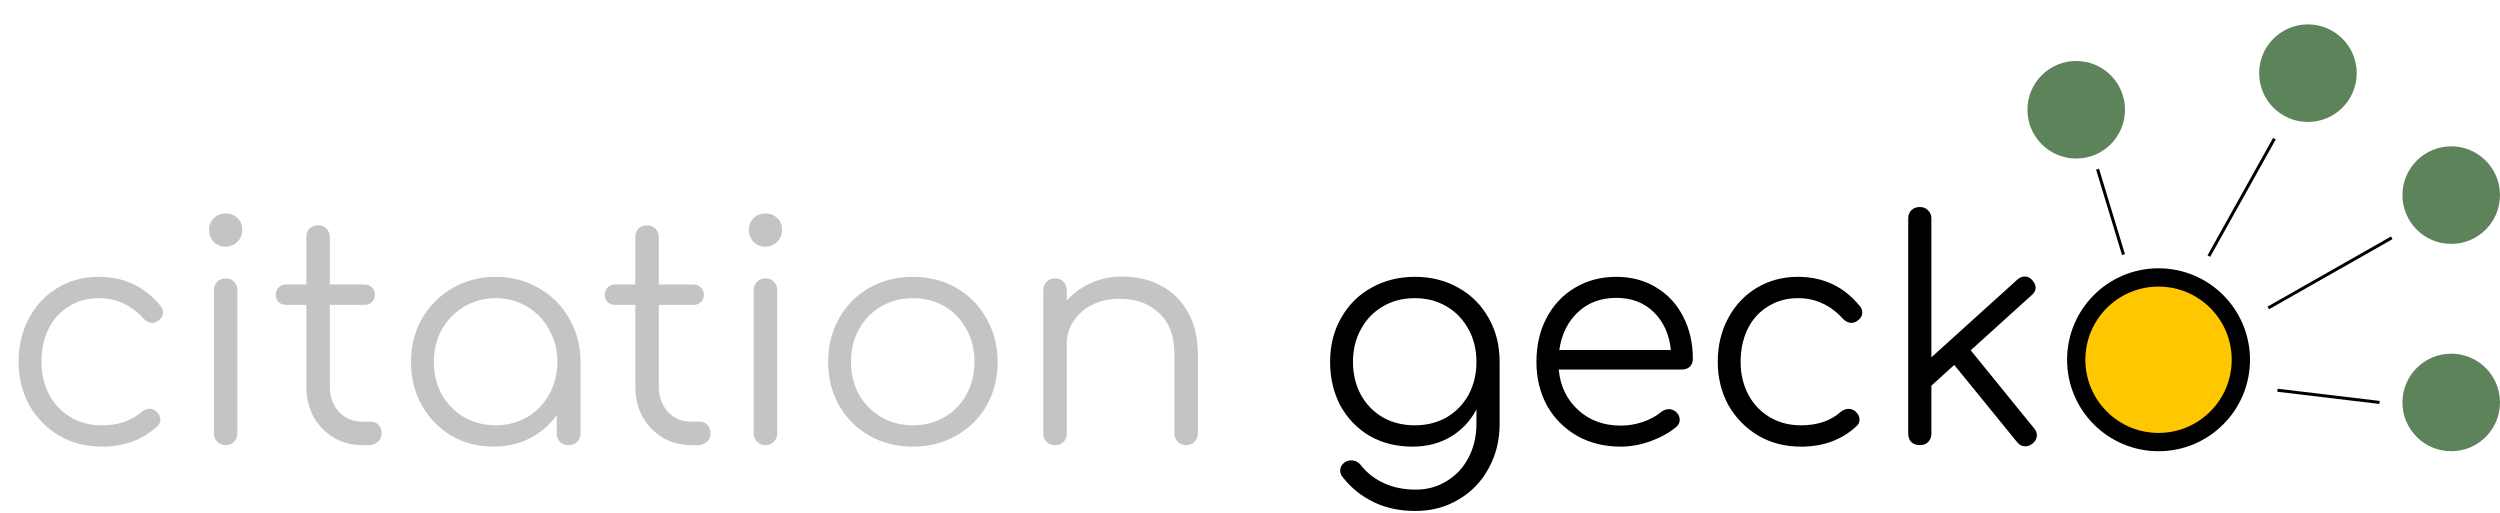
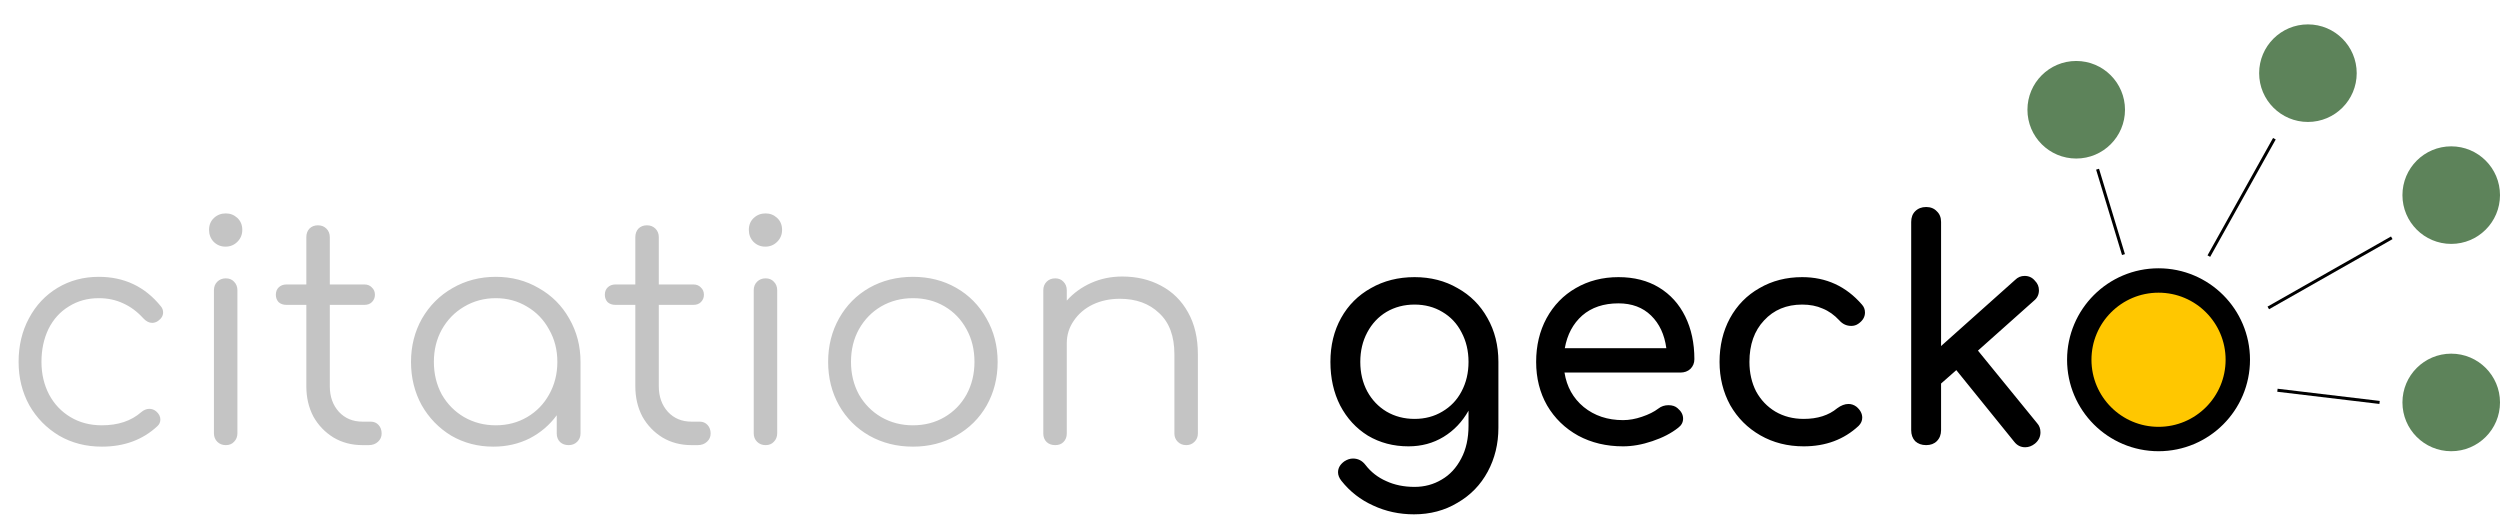
- <svg xmlns="http://www.w3.org/2000/svg" width="820" height="168" viewBox="0 0 820 168" fill="none">
+ <svg xmlns="http://www.w3.org/2000/svg" width="820" height="169" viewBox="0 0 820 169" fill="none">
  <rect width="820" height="164" fill="black" fill-opacity="0" />
  <rect width="155" height="155" fill="black" fill-opacity="0" transform="translate(665)" />
  <rect width="155" height="155" fill="black" fill-opacity="0" transform="translate(665)" />
  <rect width="155" height="140" fill="black" fill-opacity="0" transform="translate(665 8)" />
-   <circle cx="708" cy="118" r="27" fill="#FFC700" stroke="black" stroke-width="6" />
+   <circle cx="708" cy="118" r="26" fill="#FFC700" stroke="black" stroke-width="8" />
  <circle cx="681" cy="36" r="16" fill="#5D835A" />
  <circle cx="757" cy="24" r="16" fill="#5D835A" />
  <circle cx="804" cy="64" r="16" fill="#5D835A" />
  <circle cx="804" cy="132" r="16" fill="#5D835A" />
  <path d="M688 55.5L696.5 83.5" stroke="black" />
  <path d="M724.5 84L746 45.5" stroke="black" />
  <path d="M744 101L784.5 78" stroke="black" />
  <path d="M747 128L780.5 132" stroke="black" />
  <path d="M32.4 90.8C40.733 90.8 47.5 94 52.7 100.4C53.233 101 53.5 101.7 53.5 102.5C53.5 103.567 52.933 104.5 51.8 105.3C51.2 105.7 50.567 105.9 49.9 105.9C48.9 105.9 47.933 105.4 47 104.4C45 102.2 42.8 100.567 40.4 99.5C38 98.367 35.333 97.8 32.4 97.8C28.733 97.8 25.467 98.7 22.6 100.5C19.733 102.233 17.5 104.7 15.9 107.9C14.367 111.1 13.6 114.7 13.6 118.7C13.6 122.633 14.433 126.2 16.1 129.4C17.767 132.533 20.1 135 23.1 136.8C26.1 138.6 29.533 139.5 33.4 139.5C38.733 139.5 43.033 138.067 46.3 135.2C47.167 134.467 48.067 134.1 49 134.1C49.8 134.1 50.533 134.367 51.2 134.9C52.133 135.7 52.6 136.6 52.6 137.6C52.6 138.467 52.267 139.2 51.6 139.8C46.8 144.267 40.733 146.5 33.4 146.5C28.2 146.5 23.533 145.3 19.4 142.9C15.267 140.433 12 137.1 9.6 132.9C7.267 128.633 6.1 123.9 6.1 118.7C6.1 113.367 7.233 108.6 9.5 104.4C11.767 100.133 14.9 96.8 18.9 94.4C22.9 92 27.4 90.8 32.4 90.8ZM70.17 95.2C70.17 94.067 70.537 93.133 71.27 92.4C72.004 91.667 72.937 91.3 74.07 91.3C75.204 91.3 76.104 91.667 76.77 92.4C77.504 93.133 77.87 94.067 77.87 95.2V142.1C77.87 143.233 77.504 144.167 76.77 144.9C76.104 145.633 75.204 146 74.07 146C72.937 146 72.004 145.633 71.27 144.9C70.537 144.167 70.17 143.233 70.17 142.1V95.2ZM74.07 70C75.537 70 76.804 70.5 77.87 71.5C78.937 72.5 79.47 73.8 79.47 75.4C79.47 76.933 78.937 78.233 77.87 79.3C76.804 80.367 75.504 80.9 73.97 80.9C72.437 80.9 71.137 80.367 70.07 79.3C69.07 78.233 68.57 76.933 68.57 75.4C68.57 73.8 69.104 72.5 70.17 71.5C71.237 70.5 72.537 70 74.07 70ZM121.577 138.3C122.643 138.3 123.51 138.667 124.177 139.4C124.843 140.133 125.177 141.067 125.177 142.2C125.177 143.267 124.777 144.167 123.977 144.9C123.177 145.633 122.177 146 120.977 146H118.877C115.343 146 112.177 145.167 109.377 143.5C106.577 141.767 104.377 139.467 102.777 136.6C101.243 133.667 100.477 130.367 100.477 126.7V100H93.977C92.91 100 92.043 99.7 91.377 99.1C90.777 98.433 90.477 97.633 90.477 96.7C90.477 95.7 90.777 94.9 91.377 94.3C92.043 93.633 92.91 93.3 93.977 93.3H100.477V77.8C100.477 76.667 100.81 75.733 101.477 75C102.21 74.267 103.143 73.9 104.277 73.9C105.41 73.9 106.343 74.267 107.077 75C107.81 75.733 108.177 76.667 108.177 77.8V93.3H119.477C120.543 93.3 121.377 93.633 121.977 94.3C122.643 94.9 122.977 95.7 122.977 96.7C122.977 97.633 122.643 98.433 121.977 99.1C121.377 99.7 120.543 100 119.477 100H108.177V126.7C108.177 130.1 109.177 132.9 111.177 135.1C113.177 137.233 115.743 138.3 118.877 138.3H121.577ZM162.611 90.8C167.811 90.8 172.511 92.033 176.711 94.5C180.978 96.9 184.311 100.233 186.711 104.5C189.178 108.767 190.411 113.5 190.411 118.7V142.2C190.411 143.267 190.044 144.167 189.311 144.9C188.578 145.633 187.644 146 186.511 146C185.378 146 184.444 145.667 183.711 145C182.978 144.267 182.611 143.333 182.611 142.2V136.2C180.278 139.4 177.311 141.933 173.711 143.8C170.111 145.6 166.144 146.5 161.811 146.5C156.744 146.5 152.144 145.3 148.011 142.9C143.944 140.433 140.711 137.1 138.311 132.9C135.978 128.633 134.811 123.9 134.811 118.7C134.811 113.5 136.011 108.767 138.411 104.5C140.878 100.233 144.211 96.9 148.411 94.5C152.678 92.033 157.411 90.8 162.611 90.8ZM162.611 139.5C166.411 139.5 169.844 138.6 172.911 136.8C175.978 135 178.378 132.533 180.111 129.4C181.911 126.2 182.811 122.633 182.811 118.7C182.811 114.767 181.911 111.233 180.111 108.1C178.378 104.9 175.978 102.4 172.911 100.6C169.844 98.733 166.411 97.8 162.611 97.8C158.811 97.8 155.344 98.733 152.211 100.6C149.144 102.4 146.711 104.9 144.911 108.1C143.178 111.233 142.311 114.767 142.311 118.7C142.311 122.633 143.178 126.2 144.911 129.4C146.711 132.533 149.144 135 152.211 136.8C155.344 138.6 158.811 139.5 162.611 139.5ZM229.487 138.3C230.553 138.3 231.42 138.667 232.087 139.4C232.753 140.133 233.087 141.067 233.087 142.2C233.087 143.267 232.687 144.167 231.887 144.9C231.087 145.633 230.087 146 228.887 146H226.787C223.253 146 220.087 145.167 217.287 143.5C214.487 141.767 212.287 139.467 210.687 136.6C209.153 133.667 208.387 130.367 208.387 126.7V100H201.887C200.82 100 199.953 99.7 199.287 99.1C198.687 98.433 198.387 97.633 198.387 96.7C198.387 95.7 198.687 94.9 199.287 94.3C199.953 93.633 200.82 93.3 201.887 93.3H208.387V77.8C208.387 76.667 208.72 75.733 209.387 75C210.12 74.267 211.053 73.9 212.187 73.9C213.32 73.9 214.253 74.267 214.987 75C215.72 75.733 216.087 76.667 216.087 77.8V93.3H227.387C228.453 93.3 229.287 93.633 229.887 94.3C230.553 94.9 230.887 95.7 230.887 96.7C230.887 97.633 230.553 98.433 229.887 99.1C229.287 99.7 228.453 100 227.387 100H216.087V126.7C216.087 130.1 217.087 132.9 219.087 135.1C221.087 137.233 223.653 138.3 226.787 138.3H229.487ZM247.221 95.2C247.221 94.067 247.588 93.133 248.321 92.4C249.054 91.667 249.988 91.3 251.121 91.3C252.254 91.3 253.154 91.667 253.821 92.4C254.554 93.133 254.921 94.067 254.921 95.2V142.1C254.921 143.233 254.554 144.167 253.821 144.9C253.154 145.633 252.254 146 251.121 146C249.988 146 249.054 145.633 248.321 144.9C247.588 144.167 247.221 143.233 247.221 142.1V95.2ZM251.121 70C252.588 70 253.854 70.5 254.921 71.5C255.988 72.5 256.521 73.8 256.521 75.4C256.521 76.933 255.988 78.233 254.921 79.3C253.854 80.367 252.554 80.9 251.021 80.9C249.488 80.9 248.188 80.367 247.121 79.3C246.121 78.233 245.621 76.933 245.621 75.4C245.621 73.8 246.154 72.5 247.221 71.5C248.288 70.5 249.588 70 251.121 70ZM299.427 90.8C304.694 90.8 309.427 92 313.627 94.4C317.827 96.8 321.127 100.133 323.527 104.4C325.994 108.667 327.227 113.433 327.227 118.7C327.227 123.967 326.027 128.733 323.627 133C321.227 137.2 317.894 140.5 313.627 142.9C309.427 145.3 304.694 146.5 299.427 146.5C294.161 146.5 289.394 145.3 285.127 142.9C280.927 140.5 277.627 137.2 275.227 133C272.827 128.733 271.627 123.967 271.627 118.7C271.627 113.433 272.827 108.667 275.227 104.4C277.627 100.133 280.927 96.8 285.127 94.4C289.394 92 294.161 90.8 299.427 90.8ZM299.427 97.8C295.627 97.8 292.161 98.7 289.027 100.5C285.961 102.3 283.527 104.8 281.727 108C279.994 111.133 279.127 114.7 279.127 118.7C279.127 122.633 279.994 126.2 281.727 129.4C283.527 132.533 285.961 135 289.027 136.8C292.161 138.6 295.627 139.5 299.427 139.5C303.294 139.5 306.761 138.6 309.827 136.8C312.894 135 315.294 132.533 317.027 129.4C318.761 126.2 319.627 122.633 319.627 118.7C319.627 114.7 318.761 111.133 317.027 108C315.294 104.8 312.894 102.3 309.827 100.5C306.761 98.7 303.294 97.8 299.427 97.8ZM368.103 90.7C372.836 90.7 377.07 91.7 380.803 93.7C384.603 95.7 387.57 98.633 389.703 102.5C391.836 106.3 392.903 110.867 392.903 116.2V142.2C392.903 143.267 392.536 144.167 391.803 144.9C391.07 145.633 390.17 146 389.103 146C387.97 146 387.036 145.633 386.303 144.9C385.57 144.167 385.203 143.267 385.203 142.2V116.2C385.203 110.267 383.536 105.767 380.203 102.7C376.936 99.567 372.636 98 367.303 98C364.036 98 361.07 98.633 358.403 99.9C355.803 101.167 353.736 102.933 352.203 105.2C350.67 107.4 349.903 109.867 349.903 112.6V142.2C349.903 143.333 349.536 144.267 348.803 145C348.136 145.667 347.236 146 346.103 146C344.97 146 344.036 145.667 343.303 145C342.57 144.267 342.203 143.333 342.203 142.2V95.2C342.203 94.067 342.57 93.133 343.303 92.4C344.036 91.667 344.97 91.3 346.103 91.3C347.236 91.3 348.136 91.667 348.803 92.4C349.536 93.133 349.903 94.067 349.903 95.2V98.6C352.103 96.133 354.77 94.2 357.903 92.8C361.036 91.4 364.436 90.7 368.103 90.7Z" fill="#C4C4C4" />
-   <path d="M464.076 90.8C469.409 90.8 474.176 92 478.376 94.4C482.576 96.733 485.876 100.033 488.276 104.3C490.676 108.5 491.876 113.3 491.876 118.7V139.1C491.876 144.433 490.676 149.267 488.276 153.6C485.942 157.933 482.676 161.333 478.476 163.8C474.276 166.333 469.542 167.6 464.276 167.6C459.142 167.6 454.576 166.633 450.576 164.7C446.576 162.767 443.209 160.067 440.476 156.6C439.876 155.933 439.576 155.167 439.576 154.3C439.576 153.3 440.042 152.433 440.976 151.7C441.642 151.233 442.376 151 443.176 151C443.776 151 444.376 151.133 444.976 151.4C445.576 151.733 446.042 152.133 446.376 152.6C448.376 155.133 450.909 157.1 453.976 158.5C457.042 159.9 460.509 160.6 464.376 160.6C468.109 160.6 471.476 159.667 474.476 157.8C477.542 156 479.942 153.433 481.676 150.1C483.409 146.833 484.276 143.067 484.276 138.8V134.3C482.276 138.1 479.442 141.1 475.776 143.3C472.109 145.433 467.942 146.5 463.276 146.5C458.076 146.5 453.409 145.333 449.276 143C445.209 140.6 442.009 137.3 439.676 133.1C437.409 128.833 436.276 124.033 436.276 118.7C436.276 113.3 437.476 108.5 439.876 104.3C442.276 100.033 445.576 96.733 449.776 94.4C454.042 92 458.809 90.8 464.076 90.8ZM464.076 139.5C467.942 139.5 471.409 138.633 474.476 136.9C477.542 135.1 479.942 132.633 481.676 129.5C483.409 126.3 484.276 122.7 484.276 118.7C484.276 114.7 483.409 111.133 481.676 108C479.942 104.8 477.542 102.3 474.476 100.5C471.409 98.7 467.942 97.8 464.076 97.8C460.142 97.8 456.642 98.7 453.576 100.5C450.509 102.3 448.109 104.8 446.376 108C444.642 111.133 443.776 114.7 443.776 118.7C443.776 122.7 444.642 126.3 446.376 129.5C448.109 132.633 450.509 135.1 453.576 136.9C456.642 138.633 460.142 139.5 464.076 139.5ZM530.152 90.8C535.085 90.8 539.452 91.967 543.252 94.3C547.052 96.567 549.985 99.733 552.052 103.8C554.185 107.867 555.252 112.5 555.252 117.7C555.252 118.767 554.918 119.633 554.252 120.3C553.585 120.9 552.718 121.2 551.652 121.2H511.252C511.785 126.667 513.918 131.1 517.652 134.5C521.385 137.9 526.052 139.6 531.652 139.6C534.052 139.6 536.452 139.2 538.852 138.4C541.318 137.533 543.285 136.467 544.752 135.2C545.618 134.533 546.518 134.2 547.452 134.2C548.185 134.2 548.918 134.467 549.652 135C550.518 135.8 550.952 136.7 550.952 137.7C550.952 138.567 550.585 139.333 549.852 140C547.652 141.867 544.852 143.433 541.452 144.7C538.052 145.9 534.785 146.5 531.652 146.5C526.318 146.5 521.552 145.333 517.352 143C513.152 140.6 509.852 137.3 507.452 133.1C505.118 128.833 503.952 124.033 503.952 118.7C503.952 113.3 505.052 108.5 507.252 104.3C509.518 100.033 512.618 96.733 516.552 94.4C520.552 92 525.085 90.8 530.152 90.8ZM530.152 97.7C525.085 97.7 520.885 99.267 517.552 102.4C514.218 105.533 512.185 109.667 511.452 114.8H548.052C547.518 109.667 545.652 105.533 542.452 102.4C539.252 99.267 535.152 97.7 530.152 97.7ZM589.724 90.8C598.058 90.8 604.824 94 610.024 100.4C610.558 101 610.824 101.7 610.824 102.5C610.824 103.567 610.258 104.5 609.124 105.3C608.524 105.7 607.891 105.9 607.224 105.9C606.224 105.9 605.258 105.4 604.324 104.4C602.324 102.2 600.124 100.567 597.724 99.5C595.324 98.367 592.658 97.8 589.724 97.8C586.058 97.8 582.791 98.7 579.924 100.5C577.058 102.233 574.824 104.7 573.224 107.9C571.691 111.1 570.924 114.7 570.924 118.7C570.924 122.633 571.758 126.2 573.424 129.4C575.091 132.533 577.424 135 580.424 136.8C583.424 138.6 586.858 139.5 590.724 139.5C596.058 139.5 600.358 138.067 603.624 135.2C604.491 134.467 605.391 134.1 606.324 134.1C607.124 134.1 607.858 134.367 608.524 134.9C609.458 135.7 609.924 136.6 609.924 137.6C609.924 138.467 609.591 139.2 608.924 139.8C604.124 144.267 598.058 146.5 590.724 146.5C585.524 146.5 580.858 145.3 576.724 142.9C572.591 140.433 569.324 137.1 566.924 132.9C564.591 128.633 563.424 123.9 563.424 118.7C563.424 113.367 564.558 108.6 566.824 104.4C569.091 100.133 572.224 96.8 576.224 94.4C580.224 92 584.724 90.8 589.724 90.8ZM667.195 140.5C667.795 141.167 668.095 141.933 668.095 142.8C668.095 143.8 667.628 144.7 666.695 145.5C665.895 146.1 665.095 146.4 664.295 146.4C663.228 146.4 662.328 145.933 661.595 145L640.995 119.7L633.495 126.5V142.2C633.495 143.333 633.128 144.267 632.395 145C631.728 145.667 630.828 146 629.695 146C628.561 146 627.628 145.667 626.895 145C626.228 144.267 625.895 143.333 625.895 142.2V71.7C625.895 70.567 626.228 69.667 626.895 69C627.628 68.267 628.561 67.9 629.695 67.9C630.828 67.9 631.728 68.267 632.395 69C633.128 69.667 633.495 70.567 633.495 71.7V117.2L661.695 91.7C662.428 91.033 663.228 90.7 664.095 90.7C665.095 90.7 665.928 91.1 666.595 91.9C667.328 92.767 667.695 93.567 667.695 94.3C667.695 95.233 667.261 96.067 666.395 96.8L646.395 114.9L667.195 140.5Z" fill="black" />
+   <path d="M463.976 90.9C469.242 90.9 473.942 92.1 478.076 94.5C482.276 96.833 485.542 100.1 487.876 104.3C490.276 108.5 491.476 113.3 491.476 118.7V140.3C491.476 145.567 490.309 150.367 487.976 154.7C485.642 159.033 482.342 162.433 478.076 164.9C473.876 167.433 469.109 168.7 463.776 168.7C458.976 168.7 454.509 167.733 450.376 165.8C446.242 163.933 442.776 161.233 439.976 157.7C439.242 156.767 438.876 155.833 438.876 154.9C438.876 153.5 439.576 152.3 440.976 151.3C441.909 150.7 442.842 150.4 443.776 150.4C445.442 150.4 446.809 151.1 447.876 152.5C449.676 154.833 451.942 156.6 454.676 157.8C457.409 159.067 460.509 159.7 463.976 159.7C467.242 159.7 470.209 158.9 472.876 157.3C475.542 155.767 477.676 153.467 479.276 150.4C480.876 147.4 481.676 143.8 481.676 139.6V134.7C479.609 138.367 476.876 141.233 473.476 143.3C470.076 145.367 466.242 146.4 461.976 146.4C457.042 146.4 452.609 145.233 448.676 142.9C444.809 140.5 441.776 137.2 439.576 133C437.442 128.8 436.376 124.033 436.376 118.7C436.376 113.3 437.542 108.5 439.876 104.3C442.209 100.1 445.476 96.833 449.676 94.5C453.876 92.1 458.642 90.9 463.976 90.9ZM463.976 137.4C467.376 137.4 470.409 136.6 473.076 135C475.809 133.4 477.909 131.2 479.376 128.4C480.909 125.533 481.676 122.3 481.676 118.7C481.676 115.1 480.909 111.867 479.376 109C477.909 106.133 475.809 103.9 473.076 102.3C470.409 100.7 467.376 99.9 463.976 99.9C460.576 99.9 457.509 100.7 454.776 102.3C452.109 103.9 450.009 106.133 448.476 109C446.942 111.867 446.176 115.1 446.176 118.7C446.176 122.3 446.942 125.533 448.476 128.4C450.009 131.2 452.109 133.4 454.776 135C457.509 136.6 460.576 137.4 463.976 137.4ZM555.756 117.8C555.756 119.067 555.323 120.133 554.456 121C553.59 121.8 552.49 122.2 551.156 122.2H513.156C513.89 126.867 515.99 130.633 519.456 133.5C522.99 136.367 527.29 137.8 532.356 137.8C534.356 137.8 536.423 137.433 538.556 136.7C540.756 135.967 542.556 135.067 543.956 134C544.89 133.267 545.99 132.9 547.256 132.9C548.523 132.9 549.523 133.233 550.256 133.9C551.456 134.9 552.056 136.033 552.056 137.3C552.056 138.5 551.523 139.5 550.456 140.3C548.19 142.1 545.356 143.567 541.956 144.7C538.623 145.833 535.423 146.4 532.356 146.4C526.89 146.4 521.99 145.233 517.656 142.9C513.323 140.5 509.923 137.2 507.456 133C505.056 128.8 503.856 124.033 503.856 118.7C503.856 113.367 504.99 108.6 507.256 104.4C509.59 100.133 512.79 96.833 516.856 94.5C520.99 92.1 525.656 90.9 530.856 90.9C535.99 90.9 540.423 92.033 544.156 94.3C547.89 96.567 550.756 99.733 552.756 103.8C554.756 107.867 555.756 112.533 555.756 117.8ZM530.856 99.5C525.99 99.5 522.023 100.833 518.956 103.5C515.956 106.167 514.056 109.733 513.256 114.2H546.556C545.956 109.733 544.29 106.167 541.556 103.5C538.823 100.833 535.256 99.5 530.856 99.5ZM591.113 90.9C598.979 90.9 605.513 93.9 610.713 99.9C611.379 100.633 611.713 101.5 611.713 102.5C611.713 103.967 610.979 105.2 609.513 106.2C608.846 106.667 608.079 106.9 607.213 106.9C605.679 106.9 604.379 106.3 603.313 105.1C601.646 103.3 599.813 102 597.813 101.2C595.879 100.333 593.646 99.9 591.113 99.9C585.979 99.9 581.813 101.633 578.613 105.1C575.413 108.5 573.813 113.033 573.813 118.7C573.813 122.3 574.546 125.533 576.013 128.4C577.546 131.2 579.646 133.4 582.313 135C585.046 136.6 588.146 137.4 591.613 137.4C596.146 137.4 599.813 136.233 602.613 133.9C603.879 132.967 605.113 132.5 606.313 132.5C607.246 132.5 608.113 132.8 608.913 133.4C610.179 134.467 610.813 135.667 610.813 137C610.813 138 610.413 138.9 609.613 139.7C604.813 144.167 598.813 146.4 591.613 146.4C586.346 146.4 581.613 145.2 577.413 142.8C573.213 140.4 569.913 137.1 567.513 132.9C565.179 128.633 564.013 123.9 564.013 118.7C564.013 113.367 565.146 108.6 567.413 104.4C569.746 100.133 572.979 96.833 577.113 94.5C581.246 92.1 585.913 90.9 591.113 90.9ZM668.171 138.8C668.904 139.6 669.271 140.6 669.271 141.8C669.271 143.267 668.671 144.5 667.471 145.5C666.471 146.3 665.404 146.7 664.271 146.7C662.804 146.7 661.604 146.1 660.671 144.9L641.671 121.4L636.671 125.8V141.1C636.671 142.567 636.204 143.767 635.271 144.7C634.404 145.567 633.238 146 631.771 146C630.304 146 629.104 145.567 628.171 144.7C627.304 143.767 626.871 142.567 626.871 141.1V72.8C626.871 71.333 627.304 70.167 628.171 69.3C629.104 68.367 630.304 67.9 631.771 67.9C633.238 67.9 634.404 68.367 635.271 69.3C636.204 70.167 636.671 71.333 636.671 72.8V113.5L660.971 91.8C661.838 90.933 662.871 90.5 664.071 90.5C665.471 90.5 666.604 91.033 667.471 92.1C668.338 92.967 668.771 94 668.771 95.2C668.771 96.6 668.238 97.733 667.171 98.6L648.771 115L668.171 138.8Z" fill="black" />
</svg>
